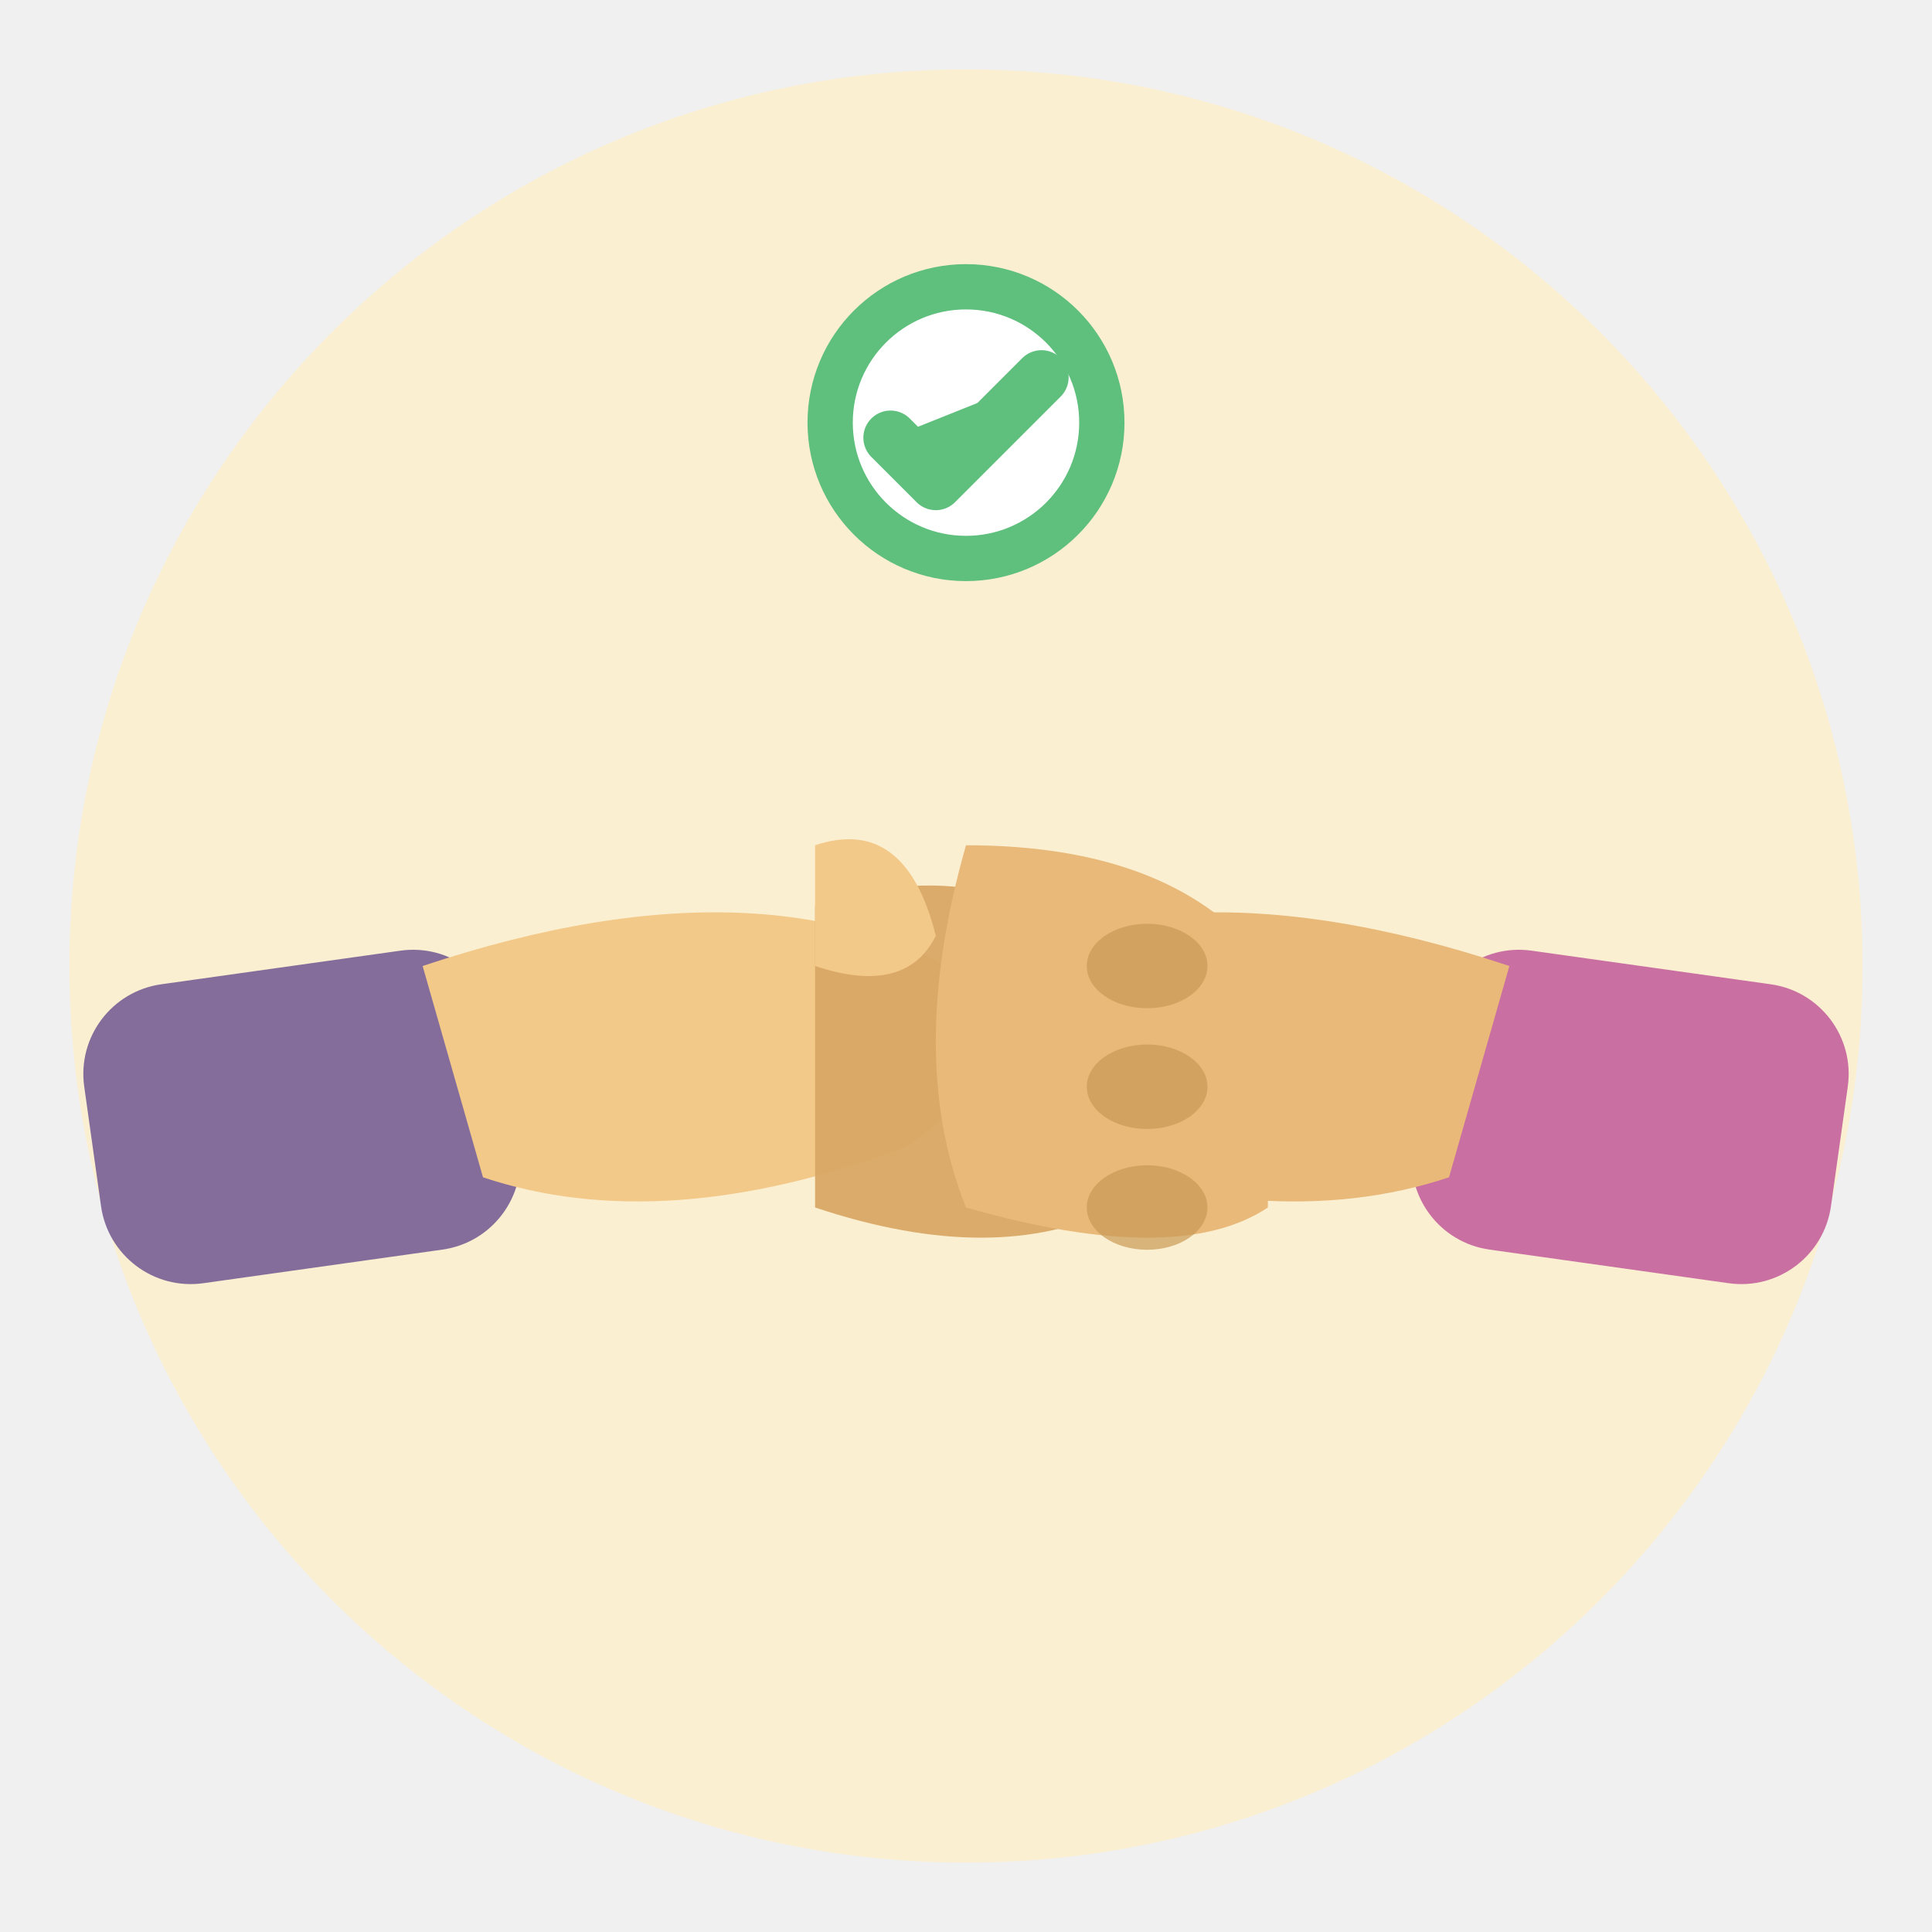
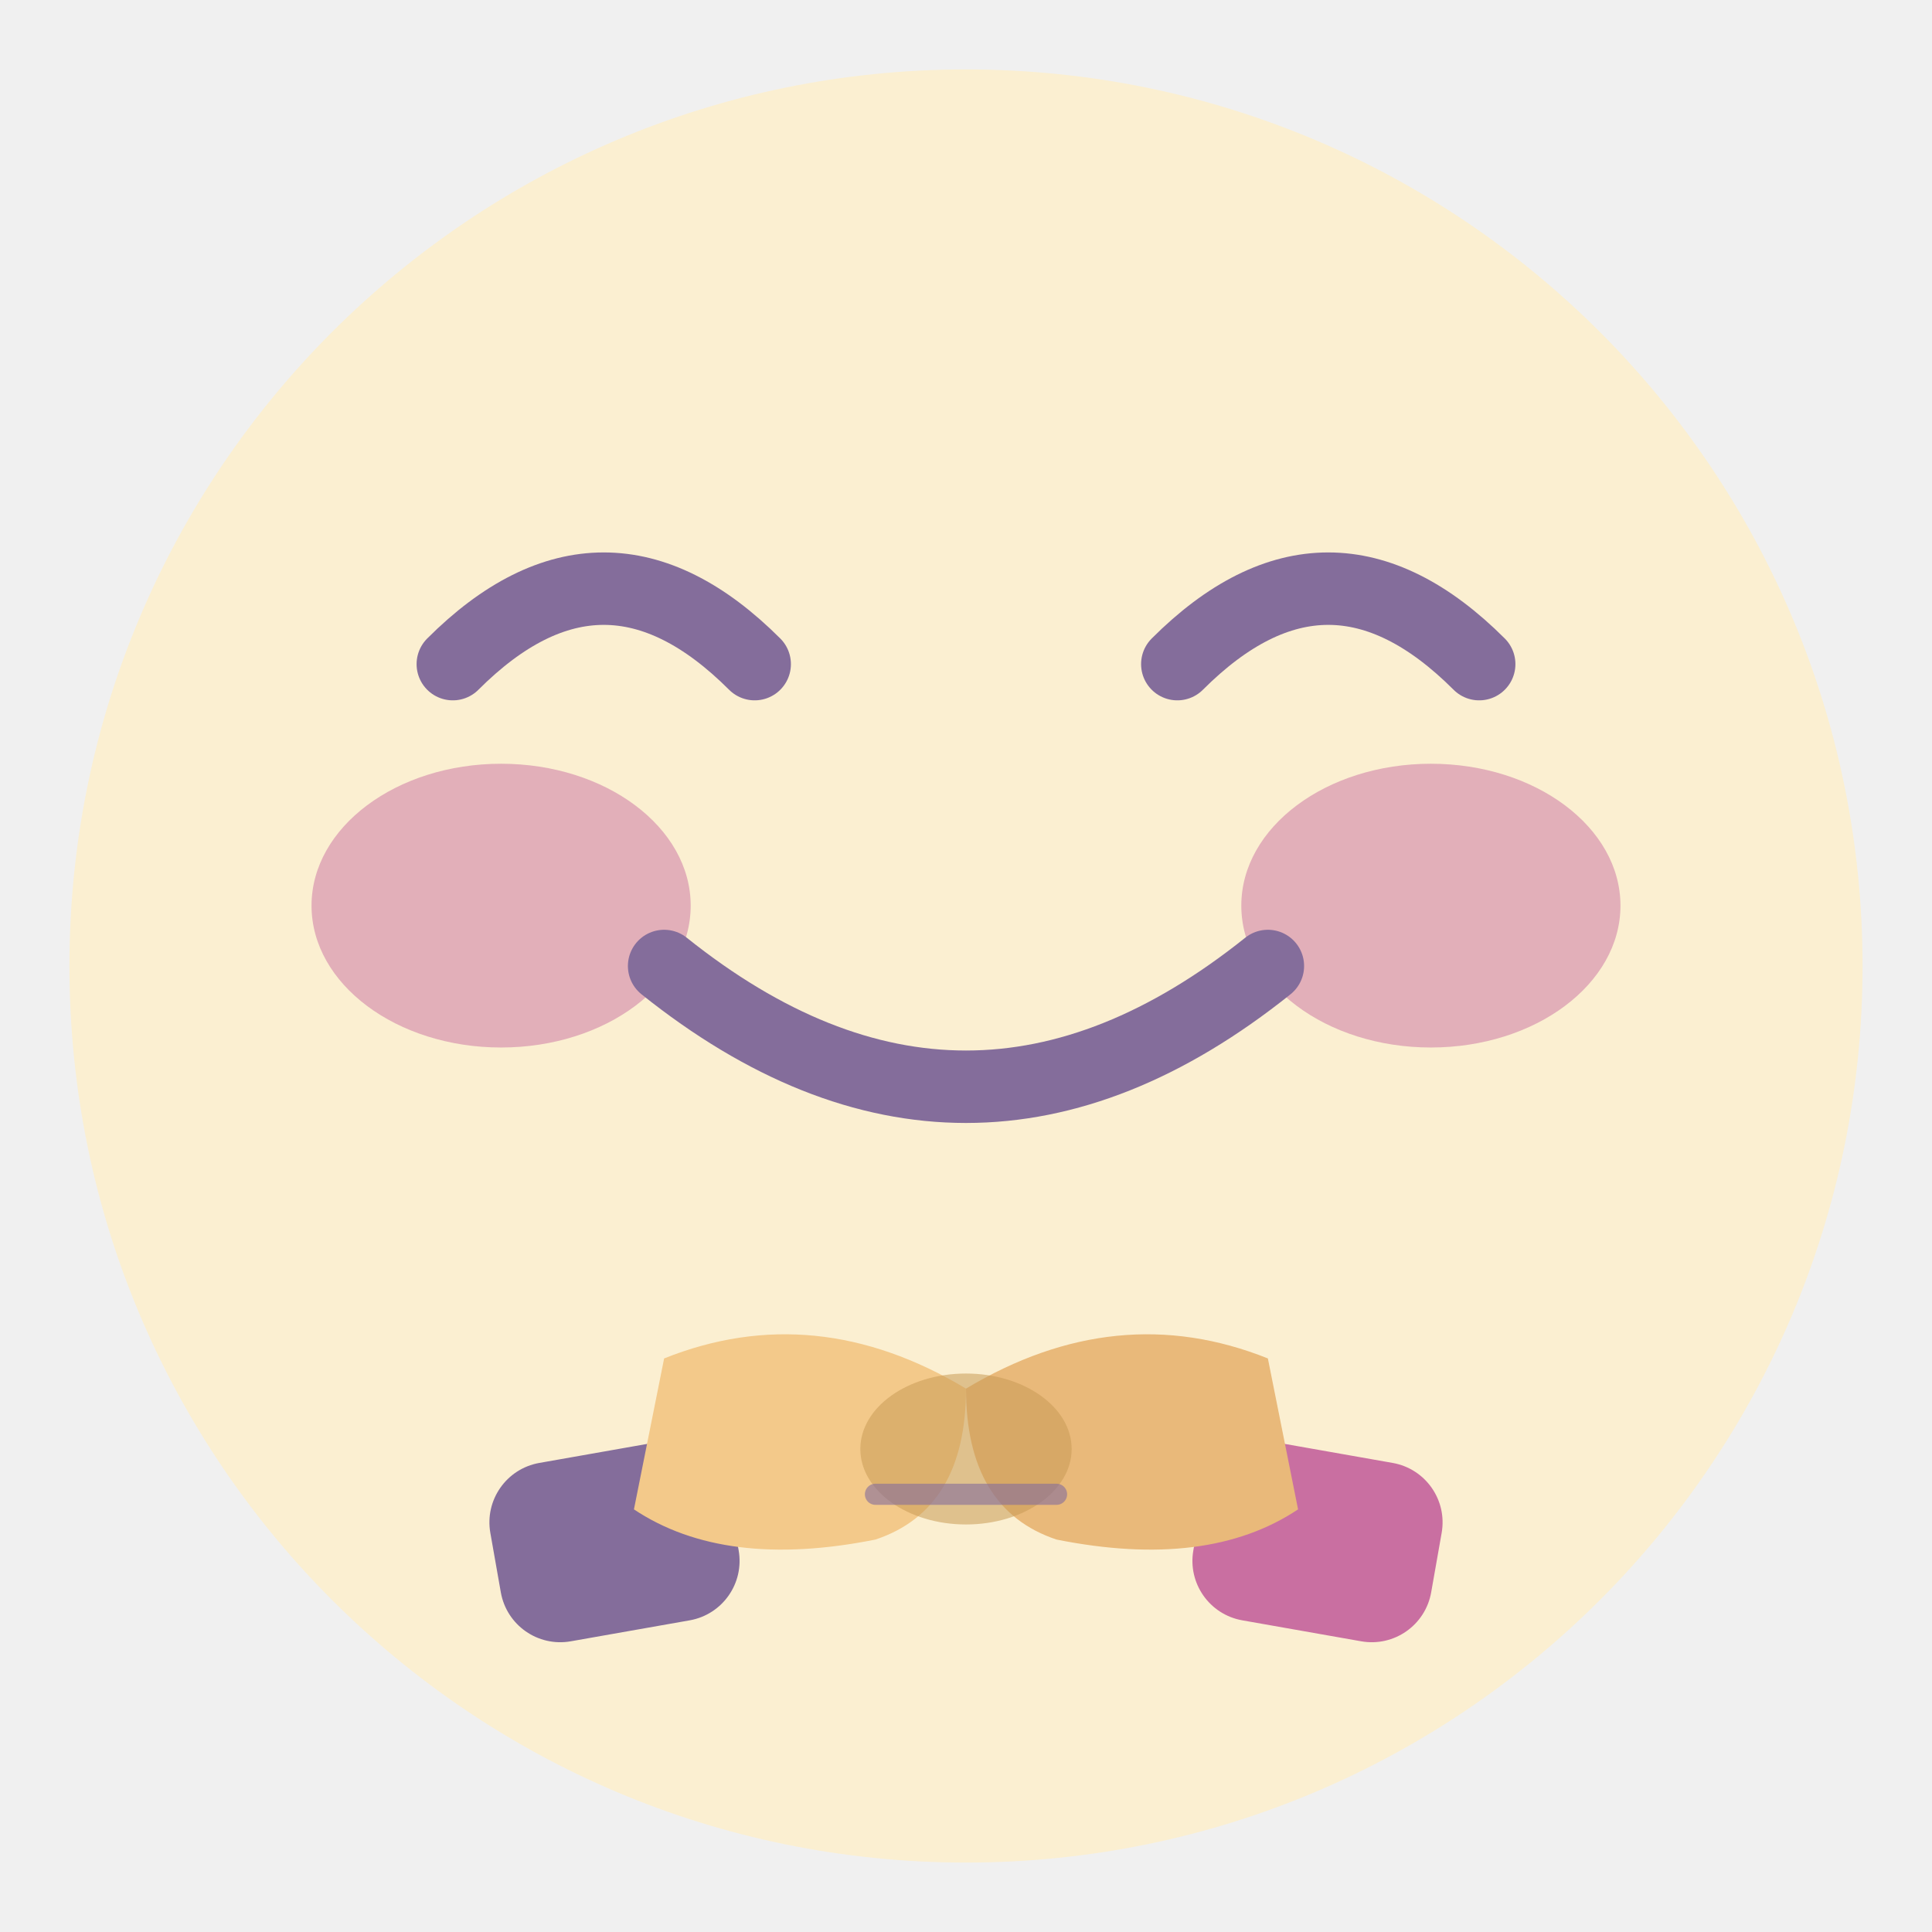
<svg xmlns="http://www.w3.org/2000/svg" viewBox="0 0 64 64">
  <defs>
    <style>
-       .bg{fill:#fbefd1}
-       .skin-a{fill:#f3c98a}
-       .skin-a-dark{fill:#d9a866}
-       .skin-b{fill:#e9b97a}
-       .skin-b-dark{fill:#c99a55}
-       .cuff-a{fill:#846d9b}
-       .cuff-b{fill:#c96fa1}
-       .line{stroke:#846d9b;stroke-width:1.2;stroke-linecap:round;fill:none}
-       .check{fill:#5fbf7c}
+       .cls-1{fill:#fbefd1;}
+       .cls-2{fill:#846d9b;}
+       .cls-3{fill:#c96fa1;opacity:0.5;}
+       .cls-4{fill:#f3c98a;}
+       .cls-5{fill:#e9b97a;}
+       .cls-6{fill:#c96fa1;}
    </style>
  </defs>
-   <circle class="bg" cx="32" cy="32" r="29.7" />
-   <rect class="cuff-a" x="3" y="32" rx="3" ry="3" width="14" height="10" transform="rotate(-8 10 37)" />
-   <path class="skin-a" d="M14 32 Q26 28, 33 33 Q33 36, 30 38 Q22 41, 16 39 Z" />
-   <rect class="cuff-b" x="47" y="32" rx="3" ry="3" width="14" height="10" transform="rotate(8 54 37)" />
-   <path class="skin-b" d="M50 32 Q38 28, 31 33 Q31 36, 34 38 Q42 41, 48 39 Z" />
-   <path class="skin-a-dark" d="M27 30 Q33 28, 37 32 L37 40 Q33 42, 27 40 Z" opacity=".95" />
-   <path class="skin-b" d="M32 28 Q39 28, 42 32 L42 40 Q39 42, 32 40 Q30 35, 32 28 Z" />
-   <ellipse class="skin-b-dark" cx="38" cy="32" rx="2" ry="1.4" opacity=".7" />
-   <ellipse class="skin-b-dark" cx="38" cy="36" rx="2" ry="1.4" opacity=".7" />
-   <ellipse class="skin-b-dark" cx="38" cy="40" rx="2" ry="1.4" opacity=".7" />
-   <path class="skin-a" d="M27 28 Q30 27, 31 31 Q30 33, 27 32 Z" />
-   <circle cx="32" cy="14" r="4.5" fill="#fff" stroke="#5fbf7c" stroke-width="1.5" />
-   <path class="check" d="M29.5 14.5 L31 16 L34.5 12.5" stroke="#5fbf7c" stroke-width="1.8" stroke-linecap="round" stroke-linejoin="round" fill="none" />
+   <circle class="cls-1" cx="32" cy="32" r="29.7" />
+   <ellipse class="cls-3" cx="47.4" cy="30" rx="6.28" ry="4.7" />
+   <ellipse class="cls-3" cx="16.6" cy="30" rx="6.28" ry="4.7" />
+   <path d="M15,22 Q20,17 25,22" fill="none" stroke="#846d9b" stroke-width="2.4" stroke-linecap="round" />
+   <path d="M39,22 Q44,17 49,22" fill="none" stroke="#846d9b" stroke-width="2.4" stroke-linecap="round" />
+   <path d="M22,32 Q32,40 42,32" fill="none" stroke="#846d9b" stroke-width="2.4" stroke-linecap="round" />
+   <g transform="translate(32 48)">
+     <rect class="cls-2" x="-16" y="-2" rx="2" ry="2" width="8" height="6" transform="rotate(-10)" />
+     <path class="cls-4" d="M-10,-3 Q-5,-5 0,-2 Q0,2 -3,3 Q-8,4 -11,2 Z" />
+     <rect class="cls-6" x="8" y="-2" rx="2" ry="2" width="8" height="6" transform="rotate(10)" />
+     <path class="cls-5" d="M10,-3 Q5,-5 0,-2 Q0,2 3,3 Q8,4 11,2 Z" />
+     <ellipse cx="0" cy="0" rx="3.5" ry="2.5" fill="#c99a55" opacity=".55" />
+     <line x1="-3" y1="1.5" x2="3" y2="1.5" stroke="#846d9b" stroke-width=".7" stroke-linecap="round" opacity=".6" />
+   </g>
</svg>
